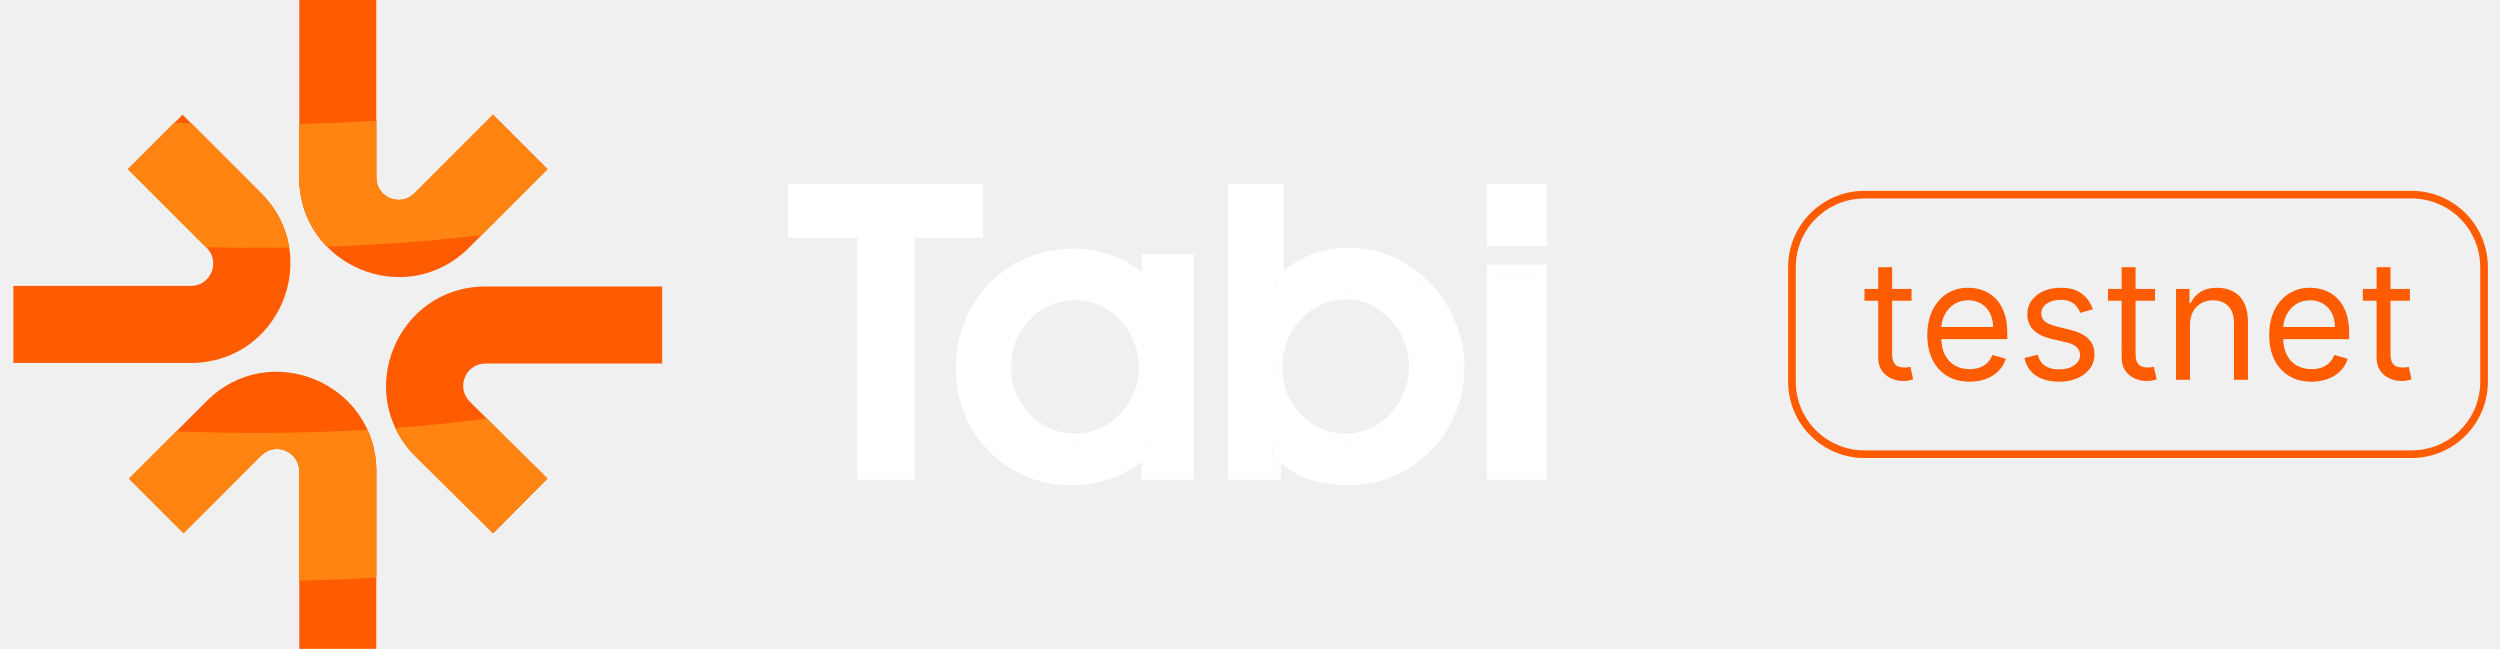
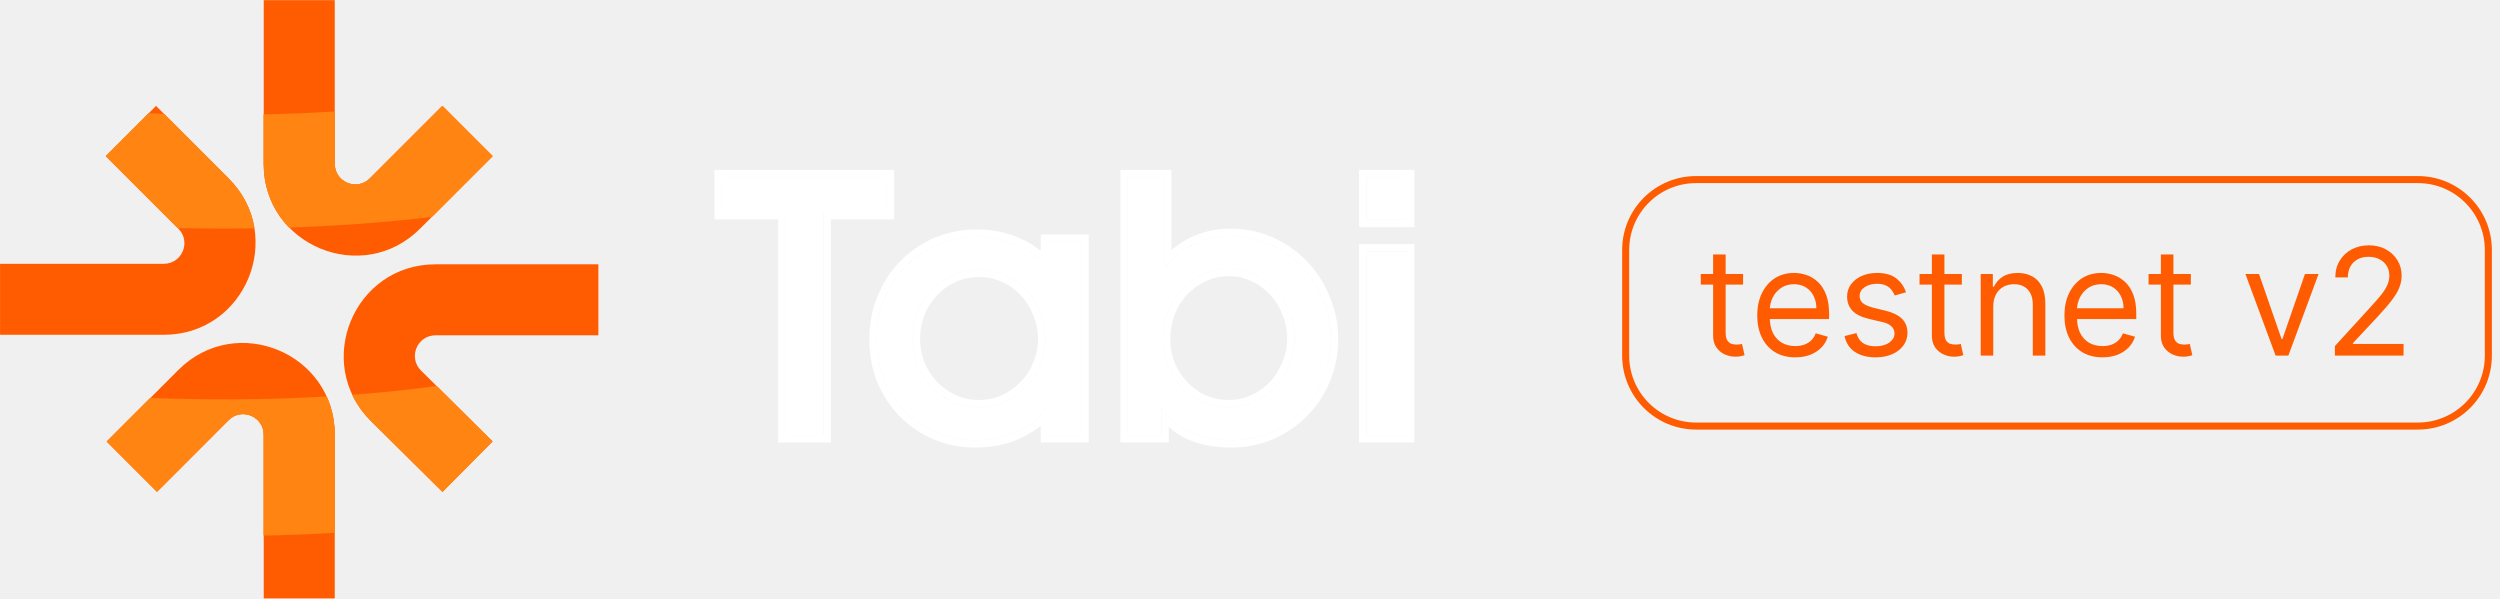
- <svg xmlns="http://www.w3.org/2000/svg" width="131" height="34" viewBox="0 0 131 34" fill="none">
-   <path d="M80.646 14.282V24.721H78.341V14.282H80.646ZM80.646 10.064V12.481H78.341V10.064H80.646Z" fill="white" />
-   <path d="M66.69 24.721H64.778V10.064H66.844V15.271C67.298 14.656 67.847 14.195 68.492 13.887C69.137 13.565 69.854 13.404 70.645 13.404C71.422 13.404 72.154 13.557 72.843 13.865C73.531 14.173 74.132 14.59 74.645 15.118C75.158 15.645 75.561 16.268 75.853 16.986C76.161 17.689 76.315 18.443 76.315 19.249C76.315 20.055 76.168 20.809 75.875 21.512C75.582 22.215 75.18 22.823 74.667 23.336C74.169 23.849 73.568 24.259 72.865 24.567C72.176 24.86 71.437 25.006 70.645 25.006C69.752 25.006 68.983 24.86 68.338 24.567C67.708 24.274 67.159 23.805 66.69 23.16V24.721ZM70.536 15.271C70.008 15.271 69.517 15.374 69.063 15.579C68.609 15.784 68.206 16.07 67.855 16.436C67.518 16.788 67.254 17.205 67.064 17.689C66.873 18.172 66.778 18.692 66.778 19.249C66.778 19.791 66.873 20.304 67.064 20.787C67.269 21.256 67.54 21.666 67.877 22.018C68.214 22.369 68.609 22.648 69.063 22.853C69.517 23.043 70.001 23.138 70.514 23.138C71.026 23.138 71.51 23.036 71.964 22.831C72.418 22.626 72.814 22.347 73.151 21.996C73.487 21.63 73.751 21.212 73.942 20.743C74.147 20.26 74.249 19.754 74.249 19.227C74.249 18.685 74.147 18.172 73.942 17.689C73.751 17.205 73.487 16.788 73.151 16.436C72.814 16.07 72.418 15.784 71.964 15.579C71.525 15.374 71.048 15.271 70.536 15.271Z" fill="white" />
-   <path d="M62.139 24.721H60.25V23.007C60.044 23.329 59.861 23.571 59.7 23.732C59.554 23.893 59.341 24.054 59.063 24.215C58.228 24.743 57.246 25.006 56.118 25.006C55.327 25.006 54.587 24.86 53.899 24.567C53.21 24.274 52.617 23.871 52.119 23.358C51.621 22.846 51.225 22.245 50.932 21.556C50.654 20.853 50.515 20.091 50.515 19.271C50.515 18.436 50.661 17.667 50.954 16.964C51.247 16.246 51.65 15.631 52.163 15.118C52.676 14.591 53.276 14.18 53.965 13.887C54.668 13.594 55.43 13.448 56.25 13.448C57.085 13.448 57.869 13.624 58.602 13.975C59.334 14.312 59.883 14.759 60.25 15.316V13.733H62.139V24.721ZM56.316 23.139C56.843 23.139 57.334 23.036 57.788 22.831C58.243 22.626 58.638 22.348 58.975 21.996C59.327 21.644 59.598 21.234 59.788 20.765C59.993 20.297 60.096 19.799 60.096 19.271C60.096 18.729 59.993 18.216 59.788 17.733C59.598 17.249 59.334 16.832 58.997 16.48C58.66 16.114 58.257 15.828 57.788 15.623C57.334 15.418 56.843 15.316 56.316 15.316C55.789 15.316 55.298 15.418 54.844 15.623C54.39 15.828 53.994 16.107 53.657 16.458C53.32 16.81 53.049 17.227 52.844 17.711C52.654 18.194 52.559 18.707 52.559 19.249C52.559 19.776 52.654 20.282 52.844 20.765C53.049 21.234 53.32 21.644 53.657 21.996C53.994 22.348 54.39 22.626 54.844 22.831C55.313 23.036 55.803 23.139 56.316 23.139Z" fill="white" />
-   <path d="M47.487 24.721H45.334V12.041H41.711V10.064H51.088V12.041H47.487V24.721Z" fill="white" />
-   <path fill-rule="evenodd" clip-rule="evenodd" d="M81.064 13.863V25.139H77.922V13.863H81.064ZM81.064 9.645V12.899H77.922V9.645H81.064ZM80.646 14.282H78.341V24.72H80.646V14.282ZM80.646 10.063H78.341V12.48H80.646V10.063Z" fill="white" />
-   <path fill-rule="evenodd" clip-rule="evenodd" d="M67.109 25.139H64.36V9.645H67.263V14.199C67.58 13.922 67.928 13.692 68.308 13.511C69.016 13.158 69.797 12.985 70.646 12.985C71.479 12.985 72.27 13.15 73.014 13.483C73.749 13.812 74.394 14.259 74.945 14.826C75.496 15.392 75.927 16.059 76.239 16.822C76.57 17.58 76.734 18.39 76.734 19.249C76.734 20.106 76.577 20.916 76.262 21.673C75.949 22.423 75.517 23.077 74.965 23.63C74.427 24.183 73.781 24.623 73.033 24.95L73.031 24.951L73.029 24.952C72.286 25.268 71.49 25.424 70.646 25.424C69.707 25.424 68.876 25.271 68.165 24.948L68.162 24.946C67.781 24.769 67.43 24.536 67.109 24.25V25.139ZM67.109 23.666C66.963 23.512 66.823 23.343 66.69 23.16V24.72H64.778V10.063H66.844V15.271C66.976 15.093 67.115 14.928 67.263 14.775C67.624 14.402 68.034 14.105 68.492 13.887C69.137 13.565 69.855 13.403 70.646 13.403C71.422 13.403 72.154 13.557 72.843 13.865C73.532 14.172 74.132 14.59 74.645 15.117C75.158 15.645 75.561 16.267 75.854 16.985C76.161 17.688 76.315 18.443 76.315 19.249C76.315 20.054 76.168 20.809 75.876 21.512C75.582 22.215 75.18 22.823 74.667 23.336C74.169 23.849 73.568 24.259 72.865 24.566C72.177 24.859 71.437 25.006 70.646 25.006C69.752 25.006 68.983 24.859 68.338 24.566C67.887 24.357 67.477 24.057 67.109 23.666ZM73.555 20.582L73.556 20.579C73.74 20.148 73.831 19.698 73.831 19.227C73.831 18.739 73.739 18.282 73.556 17.852L73.554 17.847L73.552 17.842C73.38 17.406 73.145 17.035 72.849 16.726L72.846 16.722L72.843 16.719C72.544 16.395 72.195 16.142 71.792 15.96L71.789 15.959L71.787 15.958C71.406 15.78 70.991 15.69 70.536 15.69C70.064 15.69 69.633 15.781 69.236 15.96C68.831 16.143 68.472 16.397 68.157 16.726C67.86 17.035 67.625 17.406 67.453 17.842C67.283 18.273 67.197 18.741 67.197 19.249C67.197 19.738 67.282 20.196 67.45 20.626C67.636 21.049 67.879 21.415 68.179 21.728C68.477 22.038 68.826 22.285 69.231 22.469C69.63 22.635 70.056 22.72 70.514 22.72C70.969 22.72 71.393 22.629 71.792 22.449C72.197 22.266 72.547 22.02 72.846 21.709C73.147 21.381 73.383 21.007 73.554 20.585L73.555 20.582ZM73.151 21.995C72.814 22.347 72.418 22.625 71.964 22.831C71.51 23.036 71.026 23.138 70.514 23.138C70.001 23.138 69.518 23.043 69.063 22.852C68.609 22.647 68.214 22.369 67.877 22.017C67.54 21.666 67.269 21.256 67.064 20.787C66.873 20.303 66.778 19.791 66.778 19.249C66.778 18.692 66.873 18.172 67.064 17.688C67.254 17.205 67.518 16.788 67.855 16.436C68.206 16.07 68.609 15.784 69.063 15.579C69.518 15.374 70.008 15.271 70.536 15.271C71.049 15.271 71.525 15.374 71.964 15.579C72.418 15.784 72.814 16.07 73.151 16.436C73.488 16.788 73.751 17.205 73.942 17.688C74.147 18.172 74.249 18.685 74.249 19.227C74.249 19.754 74.147 20.259 73.942 20.743C73.751 21.212 73.488 21.629 73.151 21.995Z" fill="white" />
-   <path fill-rule="evenodd" clip-rule="evenodd" d="M62.139 24.721V13.733H60.25V15.315C60.13 15.133 59.99 14.963 59.831 14.804C59.504 14.478 59.094 14.202 58.602 13.975C57.869 13.623 57.085 13.448 56.25 13.448C55.43 13.448 54.668 13.594 53.965 13.887C53.276 14.18 52.676 14.59 52.163 15.118C51.65 15.63 51.247 16.246 50.954 16.963C50.661 17.667 50.515 18.436 50.515 19.271C50.515 20.091 50.654 20.853 50.932 21.556C51.225 22.245 51.621 22.845 52.119 23.358C52.617 23.871 53.21 24.274 53.899 24.567C54.587 24.86 55.327 25.006 56.118 25.006C57.246 25.006 58.228 24.742 59.063 24.215C59.341 24.054 59.554 23.893 59.7 23.732C59.742 23.689 59.786 23.642 59.831 23.589C59.959 23.439 60.098 23.245 60.25 23.006V24.721H62.139ZM59.831 24.188V25.139H62.558V13.315H59.831V14.241C59.526 13.993 59.174 13.778 58.779 13.596C57.99 13.218 57.145 13.029 56.25 13.029C55.379 13.029 54.562 13.185 53.804 13.501L53.801 13.502C53.063 13.816 52.417 14.257 51.865 14.824C51.312 15.378 50.88 16.04 50.567 16.804C50.252 17.562 50.096 18.386 50.096 19.271C50.096 20.139 50.244 20.954 50.543 21.71L50.545 21.715L50.547 21.72C50.859 22.454 51.283 23.098 51.819 23.65C52.358 24.204 52.998 24.638 53.735 24.952C54.478 25.268 55.274 25.425 56.118 25.425C57.311 25.425 58.37 25.146 59.28 24.573C59.489 24.452 59.675 24.324 59.831 24.188ZM57.788 22.831C57.334 23.036 56.843 23.138 56.316 23.138C55.803 23.138 55.313 23.036 54.844 22.831C54.39 22.626 53.994 22.347 53.657 21.996C53.32 21.644 53.049 21.234 52.844 20.765C52.654 20.282 52.559 19.776 52.559 19.249C52.559 18.707 52.654 18.194 52.844 17.711C53.049 17.227 53.32 16.81 53.657 16.458C53.994 16.107 54.39 15.828 54.844 15.623C55.298 15.418 55.789 15.315 56.316 15.315C56.843 15.315 57.334 15.418 57.788 15.623C58.257 15.828 58.66 16.114 58.997 16.48C59.334 16.832 59.598 17.249 59.788 17.733C59.993 18.216 60.096 18.729 60.096 19.271C60.096 19.798 59.993 20.296 59.788 20.765C59.598 21.234 59.327 21.644 58.975 21.996C58.638 22.347 58.243 22.626 57.788 22.831ZM53.232 17.869C53.418 17.431 53.661 17.059 53.959 16.748C54.258 16.436 54.61 16.188 55.016 16.005C55.413 15.825 55.845 15.734 56.316 15.734C56.788 15.734 57.219 15.825 57.616 16.005L57.618 16.006L57.621 16.006C58.038 16.189 58.392 16.441 58.689 16.763L58.692 16.767L58.695 16.77C58.992 17.079 59.227 17.45 59.399 17.886L59.401 17.891L59.403 17.896C59.585 18.326 59.677 18.783 59.677 19.271C59.677 19.742 59.586 20.183 59.405 20.597L59.402 20.602L59.4 20.608C59.23 21.026 58.99 21.388 58.679 21.7L58.676 21.703L58.673 21.706C58.374 22.018 58.023 22.266 57.616 22.449C57.219 22.628 56.788 22.72 56.316 22.72C55.862 22.72 55.429 22.629 55.014 22.448C54.608 22.265 54.258 22.017 53.959 21.706C53.66 21.393 53.417 21.027 53.231 20.604C53.062 20.173 52.977 19.722 52.977 19.249C52.977 18.759 53.063 18.3 53.232 17.869Z" fill="white" />
-   <path fill-rule="evenodd" clip-rule="evenodd" d="M47.906 25.139H44.916V12.46H41.293V9.645H51.507V12.46H47.906V25.139ZM45.334 12.041V24.72H47.488V12.041H51.089V10.063H41.711V12.041H45.334Z" fill="white" />
-   <path fill-rule="evenodd" clip-rule="evenodd" d="M15.682 6.10352e-05V9.305C15.682 13.943 21.289 16.266 24.569 12.986L28.69 8.865L25.835 6.01L21.714 10.131C20.978 10.868 19.719 10.346 19.719 9.305V6.10352e-05H15.682ZM34.699 15.012H25.442C20.793 15.012 18.475 20.642 21.777 23.915L25.84 27.943L28.683 25.076L24.62 21.048C23.878 20.313 24.399 19.049 25.442 19.049L34.699 19.049V15.012ZM19.719 24.695L19.719 34H15.682L15.682 24.695C15.682 23.654 14.423 23.133 13.686 23.869L9.618 27.937L6.763 25.082L10.831 21.014C14.111 17.734 19.719 20.057 19.719 24.695ZM0.699 19.019H10.004C14.643 19.019 16.965 13.411 13.686 10.131L9.564 6.01L6.709 8.865L10.831 12.986C11.567 13.722 11.046 14.981 10.004 14.981H0.699L0.699 19.019Z" fill="white" />
-   <path fill-rule="evenodd" clip-rule="evenodd" d="M15.682 6.10352e-05V9.305C15.682 13.943 21.289 16.266 24.569 12.986L28.69 8.865L25.835 6.01L21.714 10.131C20.978 10.868 19.719 10.346 19.719 9.305V6.10352e-05H15.682ZM34.699 15.012H25.442C20.793 15.012 18.475 20.642 21.777 23.915L25.84 27.943L28.683 25.076L24.62 21.048C23.878 20.313 24.399 19.049 25.442 19.049L34.699 19.049V15.012ZM19.719 24.695L19.719 34H15.682L15.682 24.695C15.682 23.654 14.423 23.133 13.686 23.869L9.618 27.937L6.763 25.082L10.831 21.014C14.111 17.734 19.719 20.057 19.719 24.695ZM0.699 19.019H10.004C14.643 19.019 16.965 13.411 13.686 10.131L9.564 6.01L6.709 8.865L10.831 12.986C11.567 13.722 11.046 14.981 10.004 14.981H0.699L0.699 19.019Z" fill="#FF5C01" />
-   <mask id="mask0_715_3706" style="mask-type:alpha" maskUnits="userSpaceOnUse" x="0" y="0" width="35" height="34">
-     <path fill-rule="evenodd" clip-rule="evenodd" d="M15.68 0V9.305C15.68 13.943 21.288 16.266 24.567 12.986L28.688 8.865L25.834 6.01L21.712 10.131C20.976 10.867 19.717 10.346 19.717 9.305V0H15.68ZM34.697 15.011H25.441C20.791 15.011 18.474 20.642 21.775 23.915L25.839 27.943L28.681 25.076L24.618 21.048C23.877 20.313 24.397 19.049 25.441 19.049L34.697 19.049V15.011ZM19.717 24.695L19.717 34H15.68L15.68 24.695C15.68 23.654 14.421 23.132 13.684 23.869L9.617 27.937L6.762 25.082L10.83 21.014C14.109 17.734 19.717 20.057 19.717 24.695ZM0.698 19.019H10.002C14.641 19.019 16.963 13.411 13.684 10.131L9.563 6.01L6.708 8.865L10.829 12.986C11.565 13.722 11.044 14.981 10.002 14.981H0.698V19.019Z" fill="white" />
-     <path fill-rule="evenodd" clip-rule="evenodd" d="M15.68 0V9.305C15.68 13.943 21.288 16.266 24.567 12.986L28.688 8.865L25.834 6.01L21.712 10.131C20.976 10.867 19.717 10.346 19.717 9.305V0H15.68ZM34.697 15.011H25.441C20.791 15.011 18.474 20.642 21.775 23.915L25.839 27.943L28.681 25.076L24.618 21.048C23.877 20.313 24.397 19.049 25.441 19.049L34.697 19.049V15.011ZM19.717 24.695L19.717 34H15.68L15.68 24.695C15.68 23.654 14.421 23.132 13.684 23.869L9.617 27.937L6.762 25.082L10.83 21.014C14.109 17.734 19.717 20.057 19.717 24.695ZM0.698 19.019H10.002C14.641 19.019 16.963 13.411 13.684 10.131L9.563 6.01L6.708 8.865L10.829 12.986C11.565 13.722 11.044 14.981 10.002 14.981H0.698V19.019Z" fill="#FF5C01" />
+ <svg xmlns="http://www.w3.org/2000/svg" width="142" height="34" viewBox="0 0 142 34" fill="none">
+   <path d="M79.92 14.283V24.718H77.616V14.283H79.92ZM79.92 10.066V12.482H77.616V10.066H79.92Z" fill="white" />
+   <path d="M65.969 24.718H64.058V10.066H66.123V15.272C66.577 14.657 67.126 14.196 67.77 13.888C68.415 13.566 69.132 13.405 69.923 13.405C70.699 13.405 71.432 13.559 72.12 13.866C72.808 14.174 73.409 14.591 73.921 15.118C74.434 15.646 74.836 16.268 75.129 16.986C75.437 17.689 75.591 18.443 75.591 19.248C75.591 20.054 75.444 20.808 75.151 21.511C74.858 22.214 74.456 22.821 73.943 23.334C73.445 23.846 72.845 24.256 72.142 24.564C71.454 24.857 70.714 25.003 69.923 25.003C69.03 25.003 68.261 24.857 67.617 24.564C66.987 24.271 66.438 23.803 65.969 23.158V24.718ZM69.813 15.272C69.286 15.272 68.796 15.375 68.342 15.58C67.888 15.785 67.485 16.07 67.133 16.436C66.797 16.788 66.533 17.205 66.343 17.689C66.152 18.172 66.057 18.692 66.057 19.248C66.057 19.79 66.152 20.302 66.343 20.786C66.548 21.254 66.819 21.665 67.155 22.016C67.492 22.367 67.888 22.646 68.342 22.851C68.796 23.041 69.279 23.136 69.791 23.136C70.304 23.136 70.787 23.034 71.241 22.829C71.695 22.624 72.091 22.345 72.427 21.994C72.764 21.628 73.028 21.21 73.218 20.742C73.423 20.259 73.526 19.753 73.526 19.226C73.526 18.684 73.423 18.172 73.218 17.689C73.028 17.205 72.764 16.788 72.427 16.436C72.091 16.07 71.695 15.785 71.241 15.58C70.802 15.375 70.326 15.272 69.813 15.272Z" fill="white" />
+   <path d="M61.42 24.718H59.531V23.005C59.326 23.327 59.143 23.568 58.982 23.73C58.835 23.891 58.623 24.052 58.345 24.213C57.51 24.74 56.529 25.004 55.401 25.004C54.611 25.004 53.871 24.857 53.183 24.564C52.494 24.271 51.901 23.869 51.403 23.356C50.905 22.843 50.51 22.243 50.217 21.555C49.939 20.852 49.8 20.09 49.8 19.27C49.8 18.436 49.946 17.667 50.239 16.964C50.532 16.246 50.935 15.631 51.447 15.119C51.96 14.591 52.56 14.181 53.248 13.888C53.952 13.595 54.713 13.449 55.533 13.449C56.368 13.449 57.151 13.625 57.883 13.976C58.616 14.313 59.165 14.76 59.531 15.316V13.735H61.42V24.718ZM55.599 23.136C56.126 23.136 56.617 23.034 57.071 22.829C57.525 22.624 57.92 22.346 58.257 21.994C58.608 21.643 58.879 21.233 59.07 20.764C59.275 20.295 59.377 19.797 59.377 19.27C59.377 18.728 59.275 18.216 59.07 17.733C58.879 17.249 58.616 16.832 58.279 16.48C57.942 16.114 57.539 15.829 57.071 15.624C56.617 15.419 56.126 15.316 55.599 15.316C55.072 15.316 54.581 15.419 54.127 15.624C53.673 15.829 53.278 16.107 52.941 16.459C52.604 16.81 52.333 17.227 52.128 17.711C51.938 18.194 51.843 18.706 51.843 19.248C51.843 19.776 51.938 20.281 52.128 20.764C52.333 21.233 52.604 21.643 52.941 21.994C53.278 22.346 53.673 22.624 54.127 22.829C54.596 23.034 55.086 23.136 55.599 23.136Z" fill="white" />
+   <path d="M46.773 24.718H44.62V12.043H40.999V10.066H50.373V12.043H46.773V24.718Z" fill="white" />
+   <path fill-rule="evenodd" clip-rule="evenodd" d="M80.338 13.864V25.136H77.197V13.864H80.338ZM80.338 9.647V12.9H77.197V9.647H80.338ZM79.92 14.283H77.616V24.718H79.92V14.283ZM79.92 10.066H77.616V12.482H79.92V10.066Z" fill="white" />
+   <path fill-rule="evenodd" clip-rule="evenodd" d="M66.388 25.136H63.64V9.647H66.541V14.2C66.859 13.923 67.207 13.694 67.587 13.512C68.294 13.159 69.075 12.986 69.923 12.986C70.757 12.986 71.547 13.152 72.291 13.484C73.026 13.813 73.671 14.26 74.221 14.826C74.772 15.393 75.203 16.06 75.515 16.822C75.845 17.579 76.009 18.389 76.009 19.248C76.009 20.105 75.853 20.915 75.538 21.671C75.225 22.421 74.793 23.075 74.241 23.627C73.703 24.181 73.058 24.62 72.31 24.947L72.308 24.948L72.306 24.949C71.563 25.265 70.767 25.422 69.923 25.422C68.986 25.422 68.155 25.268 67.444 24.945L67.44 24.943C67.06 24.766 66.709 24.533 66.388 24.247V25.136ZM66.388 23.664C66.242 23.509 66.102 23.341 65.969 23.158V24.718H64.058V10.066H66.123V15.272C66.255 15.094 66.394 14.928 66.541 14.776C66.903 14.402 67.313 14.106 67.771 13.888C68.415 13.566 69.133 13.405 69.923 13.405C70.7 13.405 71.432 13.559 72.12 13.866C72.808 14.174 73.409 14.591 73.921 15.118C74.434 15.645 74.837 16.268 75.129 16.985C75.437 17.688 75.591 18.442 75.591 19.248C75.591 20.053 75.444 20.808 75.151 21.51C74.859 22.213 74.456 22.821 73.943 23.334C73.445 23.846 72.845 24.256 72.142 24.564C71.454 24.857 70.714 25.003 69.923 25.003C69.03 25.003 68.261 24.857 67.617 24.564C67.166 24.354 66.756 24.054 66.388 23.664ZM72.832 20.581L72.833 20.578C73.016 20.147 73.108 19.697 73.108 19.226C73.108 18.738 73.016 18.282 72.833 17.852L72.831 17.847L72.829 17.842C72.657 17.405 72.422 17.035 72.126 16.726L72.123 16.723L72.12 16.719C71.821 16.395 71.472 16.143 71.069 15.961L71.067 15.96L71.064 15.959C70.684 15.781 70.269 15.69 69.814 15.69C69.342 15.69 68.911 15.782 68.514 15.961C68.11 16.143 67.751 16.398 67.435 16.726C67.139 17.035 66.904 17.406 66.732 17.842C66.562 18.273 66.476 18.74 66.476 19.248C66.476 19.737 66.561 20.195 66.729 20.625C66.915 21.048 67.158 21.414 67.458 21.726C67.755 22.037 68.105 22.283 68.509 22.467C68.908 22.633 69.334 22.718 69.792 22.718C70.246 22.718 70.671 22.627 71.069 22.447C71.474 22.264 71.824 22.018 72.123 21.707C72.424 21.379 72.659 21.006 72.831 20.584L72.832 20.581ZM72.428 21.994C72.091 22.345 71.695 22.623 71.241 22.828C70.787 23.033 70.304 23.136 69.792 23.136C69.279 23.136 68.796 23.041 68.342 22.85C67.888 22.645 67.492 22.367 67.156 22.016C66.819 21.664 66.548 21.254 66.343 20.785C66.152 20.302 66.057 19.79 66.057 19.248C66.057 18.691 66.152 18.172 66.343 17.688C66.533 17.205 66.797 16.788 67.134 16.436C67.485 16.07 67.888 15.784 68.342 15.579C68.796 15.374 69.286 15.272 69.814 15.272C70.326 15.272 70.802 15.374 71.241 15.579C71.695 15.784 72.091 16.07 72.428 16.436C72.764 16.788 73.028 17.205 73.218 17.688C73.423 18.172 73.526 18.684 73.526 19.226C73.526 19.753 73.423 20.258 73.218 20.742C73.028 21.21 72.764 21.628 72.428 21.994Z" fill="white" />
+   <path fill-rule="evenodd" clip-rule="evenodd" d="M61.42 24.718V13.734H59.531V15.316C59.411 15.134 59.272 14.963 59.113 14.805C58.786 14.479 58.376 14.203 57.883 13.976C57.151 13.624 56.368 13.449 55.533 13.449C54.713 13.449 53.952 13.595 53.248 13.888C52.56 14.181 51.96 14.591 51.447 15.118C50.935 15.631 50.532 16.246 50.239 16.963C49.946 17.666 49.8 18.435 49.8 19.27C49.8 20.09 49.939 20.852 50.217 21.555C50.51 22.243 50.905 22.843 51.403 23.356C51.901 23.868 52.494 24.271 53.183 24.564C53.871 24.857 54.611 25.003 55.401 25.003C56.529 25.003 57.51 24.74 58.345 24.212C58.623 24.051 58.835 23.89 58.982 23.729C59.024 23.687 59.068 23.64 59.113 23.587C59.24 23.436 59.38 23.242 59.531 23.004V24.718H61.42ZM59.113 24.185V25.136H61.839V13.316H59.113V14.242C58.808 13.994 58.456 13.779 58.062 13.597C57.272 13.219 56.428 13.03 55.533 13.03C54.662 13.03 53.845 13.186 53.088 13.502L53.085 13.503C52.347 13.817 51.701 14.258 51.149 14.825C50.596 15.378 50.164 16.04 49.852 16.804C49.537 17.562 49.381 18.386 49.381 19.27C49.381 20.138 49.529 20.953 49.828 21.709L49.83 21.713L49.832 21.718C50.144 22.452 50.568 23.096 51.103 23.647C51.642 24.202 52.282 24.635 53.019 24.949C53.762 25.265 54.557 25.422 55.401 25.422C56.593 25.422 57.652 25.143 58.561 24.571C58.771 24.449 58.957 24.321 59.113 24.185ZM57.071 22.829C56.617 23.034 56.126 23.136 55.599 23.136C55.086 23.136 54.596 23.034 54.127 22.829C53.673 22.624 53.278 22.345 52.941 21.994C52.604 21.642 52.333 21.232 52.128 20.764C51.938 20.28 51.843 19.775 51.843 19.248C51.843 18.706 51.938 18.194 52.128 17.71C52.333 17.227 52.604 16.81 52.941 16.458C53.278 16.107 53.673 15.829 54.127 15.623C54.581 15.418 55.072 15.316 55.599 15.316C56.126 15.316 56.617 15.418 57.071 15.623C57.539 15.829 57.942 16.114 58.279 16.48C58.616 16.832 58.879 17.249 59.07 17.732C59.275 18.216 59.377 18.728 59.377 19.27C59.377 19.797 59.275 20.295 59.07 20.764C58.879 21.232 58.608 21.642 58.257 21.994C57.92 22.345 57.525 22.624 57.071 22.829ZM52.516 17.869C52.702 17.431 52.945 17.059 53.243 16.748C53.542 16.436 53.893 16.188 54.299 16.005C54.696 15.826 55.128 15.734 55.599 15.734C56.07 15.734 56.502 15.826 56.898 16.005L56.901 16.006L56.903 16.007C57.32 16.189 57.675 16.441 57.971 16.764L57.974 16.767L57.977 16.77C58.273 17.079 58.509 17.45 58.68 17.886L58.682 17.891L58.684 17.896C58.867 18.326 58.959 18.782 58.959 19.27C58.959 19.741 58.867 20.182 58.686 20.596L58.684 20.601L58.682 20.606C58.512 21.024 58.272 21.387 57.961 21.698L57.958 21.701L57.955 21.704C57.656 22.016 57.305 22.264 56.898 22.447C56.502 22.626 56.07 22.718 55.599 22.718C55.145 22.718 54.712 22.627 54.297 22.446C53.892 22.263 53.541 22.016 53.243 21.704C52.944 21.392 52.701 21.026 52.515 20.603C52.346 20.172 52.261 19.721 52.261 19.248C52.261 18.758 52.346 18.3 52.516 17.869Z" fill="white" />
+   <path fill-rule="evenodd" clip-rule="evenodd" d="M47.192 25.136H44.202V12.461H40.581V9.647H50.792V12.461H47.192V25.136ZM44.621 12.043V24.718H46.773V12.043H50.373V10.066H40.999V12.043H44.621Z" fill="white" />
+   <path fill-rule="evenodd" clip-rule="evenodd" d="M14.979 0.006V9.308C14.979 13.944 20.585 16.266 23.863 12.988L27.983 8.868L25.129 6.014L21.009 10.134C20.273 10.87 19.015 10.348 19.015 9.308V0.006H14.979ZM33.99 15.012H24.736C20.088 15.012 17.771 20.641 21.072 23.913L25.134 27.939L27.976 25.073L23.914 21.046C23.173 20.312 23.693 19.048 24.736 19.048H33.99V15.012ZM19.015 24.692L19.015 33.994H14.979L14.979 24.692C14.979 23.652 13.72 23.13 12.984 23.866L8.918 27.933L6.064 25.079L10.13 21.012C13.409 17.734 19.015 20.056 19.015 24.692ZM0.002 19.018H9.303C13.94 19.018 16.262 13.412 12.983 10.134L8.864 6.014L6.01 8.868L10.129 12.988C10.866 13.723 10.344 14.982 9.303 14.982H0.002L0.002 19.018Z" fill="white" />
+   <path fill-rule="evenodd" clip-rule="evenodd" d="M14.979 0.006V9.308C14.979 13.944 20.585 16.266 23.863 12.988L27.983 8.868L25.129 6.014L21.009 10.134C20.273 10.87 19.015 10.348 19.015 9.308V0.006H14.979ZM33.99 15.012H24.736C20.088 15.012 17.771 20.641 21.072 23.913L25.134 27.939L27.976 25.073L23.914 21.046C23.173 20.312 23.693 19.048 24.736 19.048H33.99V15.012ZM19.015 24.692L19.015 33.994H14.979L14.979 24.692C14.979 23.652 13.72 23.13 12.984 23.866L8.918 27.933L6.064 25.079L10.13 21.012C13.409 17.734 19.015 20.056 19.015 24.692ZM0.002 19.018H9.303C13.94 19.018 16.262 13.412 12.983 10.134L8.864 6.014L6.01 8.868L10.129 12.988C10.866 13.723 10.344 14.982 9.303 14.982H0.002L0.002 19.018Z" fill="#FF5C01" />
+   <mask id="mask0_4287_199" style="mask-type:alpha" maskUnits="userSpaceOnUse" x="0" y="0" width="34" height="34">
+     <path fill-rule="evenodd" clip-rule="evenodd" d="M14.977 0.006V9.308C14.977 13.944 20.583 16.266 23.861 12.988L27.981 8.868L25.127 6.014L21.007 10.134C20.271 10.87 19.013 10.348 19.013 9.308V0.006H14.977ZM33.988 15.012H24.734C20.087 15.012 17.77 20.641 21.07 23.913L25.132 27.939L27.974 25.073L23.912 21.046C23.171 20.312 23.691 19.048 24.734 19.048H33.988V15.012ZM19.013 24.692L19.013 33.994H14.977L14.977 24.692C14.977 23.651 13.718 23.13 12.982 23.866L8.916 27.933L6.062 25.079L10.128 21.012C13.407 17.734 19.013 20.056 19.013 24.692ZM0 19.018H9.301C13.938 19.018 16.26 13.412 12.982 10.133L8.862 6.014L6.008 8.868L10.128 12.988C10.864 13.723 10.342 14.982 9.301 14.982H0V19.018Z" fill="white" />
+     <path fill-rule="evenodd" clip-rule="evenodd" d="M14.977 0.006V9.308C14.977 13.944 20.583 16.266 23.861 12.988L27.981 8.868L25.127 6.014L21.007 10.134C20.271 10.87 19.013 10.348 19.013 9.308V0.006H14.977ZM33.988 15.012H24.734C20.087 15.012 17.77 20.641 21.07 23.913L25.132 27.939L27.974 25.073L23.912 21.046C23.171 20.312 23.691 19.048 24.734 19.048H33.988V15.012ZM19.013 24.692L19.013 33.994H14.977L14.977 24.692C14.977 23.651 13.718 23.13 12.982 23.866L8.916 27.933L6.062 25.079L10.128 21.012C13.407 17.734 19.013 20.056 19.013 24.692ZM0 19.018H9.301C13.938 19.018 16.26 13.412 12.982 10.133L8.862 6.014L6.008 8.868L10.128 12.988C10.864 13.723 10.342 14.982 9.301 14.982H0V19.018Z" fill="#FF5C01" />
  </mask>
-   <g mask="url(#mask0_715_3706)">
-     <path d="M-14.258 6.715C0.85 10.147 34.564 13.534 48.556 -0.371" stroke="#FF8412" stroke-width="6.468" />
-     <path d="M-14.258 23.531C0.85 26.963 34.564 30.35 48.556 16.445" stroke="#FF8412" stroke-width="7.761" />
+   <g mask="url(#mask0_4287_199)">
+     <path d="M-14.95 6.718C0.153 10.149 33.855 13.535 47.841 -0.365" stroke="#FF8412" stroke-width="6.465" />
+     <path d="M-14.95 23.528C0.153 26.959 33.855 30.345 47.841 16.445" stroke="#FF8412" stroke-width="7.758" />
  </g>
-   <g clip-path="url(#clip0_715_3706)">
-     <path d="M100.165 15.14V15.76H97.698V15.14H100.165ZM98.417 14H99.148V18.537C99.148 18.744 99.178 18.899 99.238 19.002C99.3 19.103 99.378 19.172 99.474 19.207C99.571 19.24 99.674 19.257 99.781 19.257C99.861 19.257 99.927 19.252 99.979 19.244L100.103 19.219L100.252 19.876C100.077 19.938 99.892 19.967 99.707 19.963C99.5 19.963 99.297 19.918 99.099 19.83C98.902 19.741 98.733 19.601 98.609 19.424C98.481 19.242 98.417 19.012 98.417 18.736V14ZM103.21 20C102.751 20 102.356 19.899 102.023 19.696C101.691 19.49 101.425 19.194 101.257 18.841C101.08 18.473 100.991 18.045 100.991 17.558C100.991 17.07 101.08 16.641 101.257 16.268C101.437 15.895 101.687 15.603 102.007 15.395C102.343 15.18 102.736 15.07 103.136 15.079C103.383 15.079 103.628 15.119 103.87 15.202C104.112 15.285 104.332 15.419 104.53 15.605C104.728 15.789 104.886 16.033 105.004 16.337C105.122 16.641 105.181 17.014 105.181 17.459V17.769H101.511V17.136H104.437C104.437 16.868 104.383 16.628 104.276 16.417C104.175 16.211 104.018 16.038 103.824 15.918C103.616 15.793 103.378 15.73 103.136 15.736C102.844 15.736 102.592 15.808 102.379 15.952C102.169 16.095 102.006 16.281 101.893 16.51C101.779 16.74 101.723 16.986 101.723 17.248V17.669C101.723 18.029 101.784 18.334 101.908 18.584C102.034 18.832 102.208 19.021 102.432 19.151C102.655 19.279 102.914 19.343 103.21 19.343C103.402 19.343 103.576 19.316 103.73 19.263C103.882 19.211 104.02 19.126 104.136 19.014C104.253 18.897 104.343 18.755 104.4 18.599L105.107 18.798C105.032 19.038 104.907 19.248 104.732 19.43C104.556 19.61 104.339 19.75 104.081 19.851C103.823 19.951 103.532 20 103.21 20ZM109.665 16.207L109.008 16.393C108.964 16.278 108.902 16.17 108.826 16.073C108.74 15.962 108.629 15.873 108.503 15.813C108.338 15.739 108.159 15.704 107.979 15.711C107.689 15.711 107.445 15.778 107.251 15.912C107.059 16.044 106.963 16.212 106.963 16.417C106.963 16.599 107.029 16.743 107.161 16.848C107.294 16.954 107.501 17.041 107.781 17.112L108.488 17.285C108.913 17.388 109.231 17.546 109.439 17.759C109.648 17.97 109.752 18.242 109.752 18.574C109.752 18.847 109.674 19.091 109.517 19.306C109.349 19.531 109.124 19.706 108.866 19.814C108.558 19.944 108.226 20.007 107.893 20C107.407 20 107.005 19.895 106.687 19.684C106.369 19.474 106.167 19.165 106.083 18.76L106.777 18.587C106.843 18.843 106.968 19.035 107.152 19.163C107.338 19.291 107.581 19.355 107.88 19.355C108.221 19.355 108.492 19.283 108.692 19.138C108.895 18.992 108.996 18.816 108.996 18.612C108.997 18.534 108.983 18.457 108.953 18.386C108.923 18.314 108.878 18.249 108.822 18.196C108.707 18.083 108.529 17.998 108.289 17.942L107.496 17.756C107.06 17.653 106.74 17.493 106.536 17.276C106.331 17.052 106.222 16.758 106.232 16.455C106.232 16.186 106.307 15.948 106.458 15.742C106.619 15.528 106.834 15.36 107.081 15.255C107.345 15.137 107.645 15.079 107.98 15.079C108.45 15.079 108.82 15.182 109.089 15.389C109.359 15.595 109.552 15.868 109.665 16.207ZM112.924 15.14V15.76H110.457V15.14H112.924ZM111.175 14H111.905V18.537C111.905 18.744 111.935 18.899 111.995 19.002C112.058 19.103 112.136 19.172 112.231 19.207C112.329 19.24 112.431 19.257 112.538 19.257C112.618 19.257 112.685 19.252 112.736 19.244L112.86 19.219L113.01 19.876C112.835 19.938 112.65 19.967 112.465 19.963C112.255 19.962 112.047 19.917 111.856 19.83C111.659 19.741 111.49 19.601 111.366 19.424C111.239 19.242 111.174 19.012 111.174 18.736L111.175 14ZM114.755 17.037V19.901H114.024V15.14H114.73V15.883H114.792C114.901 15.644 115.078 15.442 115.3 15.301C115.528 15.151 115.821 15.078 116.18 15.078C116.503 15.078 116.785 15.144 117.027 15.276C117.268 15.406 117.457 15.604 117.591 15.871C117.725 16.135 117.792 16.471 117.792 16.875V19.9H117.061V16.926C117.061 16.552 116.964 16.26 116.77 16.052C116.575 15.841 116.309 15.736 115.97 15.736C115.737 15.736 115.528 15.786 115.344 15.887C115.16 15.99 115.011 16.145 114.914 16.331C114.808 16.525 114.755 16.761 114.755 17.037ZM121.125 20C120.666 20 120.27 19.899 119.938 19.696C119.606 19.49 119.34 19.194 119.172 18.841C118.995 18.473 118.906 18.045 118.906 17.558C118.906 17.07 118.995 16.641 119.172 16.268C119.352 15.895 119.602 15.603 119.922 15.395C120.258 15.18 120.651 15.07 121.05 15.079C121.298 15.079 121.543 15.119 121.785 15.202C122.026 15.285 122.247 15.419 122.445 15.605C122.643 15.789 122.801 16.033 122.919 16.337C123.037 16.641 123.096 17.014 123.096 17.459V17.769H119.426V17.136H122.352C122.352 16.868 122.298 16.628 122.191 16.417C122.09 16.211 121.933 16.038 121.738 15.918C121.53 15.793 121.292 15.73 121.05 15.736C120.759 15.736 120.507 15.808 120.294 15.952C120.084 16.095 119.921 16.281 119.808 16.51C119.694 16.739 119.636 16.992 119.638 17.248V17.669C119.638 18.029 119.699 18.334 119.823 18.584C119.949 18.832 120.123 19.021 120.347 19.151C120.57 19.279 120.829 19.343 121.125 19.343C121.317 19.343 121.49 19.316 121.645 19.263C121.802 19.207 121.938 19.124 122.051 19.014C122.168 18.897 122.258 18.755 122.315 18.599L123.021 18.798C122.947 19.038 122.822 19.248 122.646 19.43C122.471 19.61 122.254 19.75 121.996 19.851C121.717 19.954 121.422 20.005 121.125 20ZM126.278 15.14V15.76H123.812V15.14H126.278ZM124.532 14H125.263V18.537C125.263 18.744 125.293 18.899 125.353 19.002C125.415 19.103 125.493 19.172 125.589 19.207C125.686 19.24 125.788 19.257 125.895 19.257C125.975 19.257 126.042 19.252 126.094 19.244L126.218 19.219L126.366 19.876C126.19 19.938 126.005 19.967 125.82 19.963C125.614 19.963 125.412 19.918 125.213 19.83C125.016 19.741 124.847 19.601 124.723 19.424C124.596 19.242 124.532 19.012 124.532 18.736V14Z" fill="#FF5C01" />
-     <path d="M126.365 10.2H97.698C95.599 10.2 93.898 11.901 93.898 14V20C93.898 22.099 95.599 23.8 97.698 23.8H126.365C128.463 23.8 130.165 22.099 130.165 20V14C130.165 11.901 128.463 10.2 126.365 10.2Z" stroke="#FF5C01" stroke-width="0.4" />
-   </g>
-   <defs>
-     <clipPath id="clip0_715_3706">
-       <rect width="37" height="14" fill="white" transform="translate(93.6976 10)" />
-     </clipPath>
-   </defs>
+   <rect x="92.338" y="10.2" width="49" height="14" rx="4" stroke="#FF5C01" stroke-width="0.4" />
+   <path d="M99.007 15.564V16.167H96.604V15.564H99.007ZM97.304 14.453H98.017V18.872C98.017 19.073 98.046 19.224 98.104 19.325C98.165 19.423 98.241 19.49 98.334 19.524C98.428 19.556 98.528 19.572 98.632 19.572C98.711 19.572 98.775 19.568 98.826 19.56C98.876 19.55 98.916 19.542 98.947 19.536L99.091 20.176C99.043 20.194 98.976 20.212 98.889 20.23C98.803 20.25 98.693 20.26 98.56 20.26C98.359 20.26 98.162 20.217 97.969 20.131C97.777 20.044 97.618 19.912 97.492 19.735C97.367 19.558 97.304 19.335 97.304 19.065V14.453ZM101.972 20.297C101.526 20.297 101.14 20.198 100.816 20.001C100.494 19.802 100.246 19.524 100.071 19.168C99.898 18.809 99.811 18.393 99.811 17.918C99.811 17.443 99.898 17.025 100.071 16.662C100.246 16.298 100.489 16.014 100.801 15.811C101.115 15.606 101.481 15.503 101.9 15.503C102.142 15.503 102.38 15.543 102.615 15.624C102.851 15.704 103.065 15.835 103.258 16.016C103.452 16.195 103.605 16.433 103.72 16.729C103.835 17.025 103.892 17.389 103.892 17.822V18.123H100.318V17.508H103.168C103.168 17.246 103.115 17.012 103.011 16.807C102.908 16.602 102.761 16.44 102.57 16.321C102.381 16.203 102.158 16.143 101.9 16.143C101.616 16.143 101.371 16.214 101.164 16.355C100.958 16.493 100.8 16.674 100.69 16.898C100.579 17.121 100.524 17.361 100.524 17.616V18.027C100.524 18.377 100.584 18.674 100.705 18.917C100.827 19.159 100.998 19.343 101.215 19.47C101.432 19.594 101.685 19.657 101.972 19.657C102.16 19.657 102.329 19.631 102.48 19.578C102.633 19.524 102.764 19.443 102.875 19.337C102.986 19.228 103.071 19.093 103.132 18.932L103.82 19.125C103.747 19.359 103.626 19.564 103.455 19.741C103.283 19.916 103.072 20.053 102.821 20.152C102.569 20.248 102.286 20.297 101.972 20.297ZM108.26 16.602L107.62 16.783C107.58 16.677 107.52 16.573 107.442 16.472C107.365 16.37 107.261 16.285 107.128 16.219C106.995 16.152 106.825 16.119 106.618 16.119C106.334 16.119 106.098 16.184 105.909 16.315C105.721 16.444 105.628 16.608 105.628 16.807C105.628 16.984 105.692 17.124 105.821 17.227C105.95 17.329 106.151 17.415 106.425 17.483L107.113 17.652C107.527 17.753 107.836 17.907 108.04 18.114C108.243 18.32 108.344 18.584 108.344 18.908C108.344 19.174 108.268 19.411 108.115 19.62C107.964 19.83 107.753 19.995 107.481 20.116C107.21 20.236 106.894 20.297 106.533 20.297C106.06 20.297 105.669 20.194 105.359 19.989C105.049 19.784 104.853 19.484 104.771 19.089L105.447 18.92C105.511 19.17 105.633 19.357 105.812 19.482C105.993 19.606 106.23 19.669 106.521 19.669C106.853 19.669 107.117 19.598 107.312 19.457C107.509 19.315 107.608 19.143 107.608 18.944C107.608 18.783 107.552 18.648 107.439 18.54C107.326 18.429 107.153 18.347 106.92 18.292L106.147 18.111C105.722 18.011 105.411 17.855 105.211 17.643C105.014 17.43 104.915 17.163 104.915 16.843C104.915 16.582 104.989 16.351 105.136 16.149C105.285 15.948 105.487 15.79 105.743 15.675C106 15.561 106.292 15.503 106.618 15.503C107.077 15.503 107.437 15.604 107.698 15.805C107.962 16.006 108.149 16.272 108.26 16.602ZM111.433 15.564V16.167H109.03V15.564H111.433ZM109.731 14.453H110.443V18.872C110.443 19.073 110.472 19.224 110.531 19.325C110.591 19.423 110.667 19.49 110.76 19.524C110.855 19.556 110.954 19.572 111.059 19.572C111.137 19.572 111.202 19.568 111.252 19.56C111.302 19.55 111.343 19.542 111.373 19.536L111.518 20.176C111.469 20.194 111.402 20.212 111.315 20.23C111.229 20.25 111.119 20.26 110.986 20.26C110.785 20.26 110.588 20.217 110.395 20.131C110.204 20.044 110.045 19.912 109.918 19.735C109.793 19.558 109.731 19.335 109.731 19.065V14.453ZM113.217 17.411V20.2H112.505V15.564H113.193V16.288H113.253C113.362 16.053 113.527 15.864 113.748 15.721C113.97 15.576 114.255 15.503 114.606 15.503C114.919 15.503 115.194 15.568 115.43 15.697C115.665 15.823 115.848 16.016 115.979 16.276C116.11 16.534 116.175 16.86 116.175 17.254V20.2H115.463V17.302C115.463 16.938 115.368 16.654 115.179 16.451C114.99 16.246 114.73 16.143 114.4 16.143C114.173 16.143 113.97 16.192 113.791 16.291C113.613 16.39 113.474 16.534 113.371 16.723C113.268 16.912 113.217 17.141 113.217 17.411ZM119.421 20.297C118.974 20.297 118.589 20.198 118.265 20.001C117.943 19.802 117.694 19.524 117.519 19.168C117.346 18.809 117.259 18.393 117.259 17.918C117.259 17.443 117.346 17.025 117.519 16.662C117.694 16.298 117.938 16.014 118.25 15.811C118.563 15.606 118.93 15.503 119.348 15.503C119.59 15.503 119.828 15.543 120.064 15.624C120.299 15.704 120.513 15.835 120.707 16.016C120.9 16.195 121.054 16.433 121.168 16.729C121.283 17.025 121.34 17.389 121.34 17.822V18.123H117.767V17.508H120.616C120.616 17.246 120.564 17.012 120.459 16.807C120.356 16.602 120.21 16.44 120.018 16.321C119.829 16.203 119.606 16.143 119.348 16.143C119.065 16.143 118.819 16.214 118.612 16.355C118.407 16.493 118.249 16.674 118.138 16.898C118.027 17.121 117.972 17.361 117.972 17.616V18.027C117.972 18.377 118.032 18.674 118.153 18.917C118.276 19.159 118.446 19.343 118.663 19.47C118.88 19.594 119.133 19.657 119.421 19.657C119.608 19.657 119.777 19.631 119.928 19.578C120.081 19.524 120.213 19.443 120.323 19.337C120.434 19.228 120.519 19.093 120.58 18.932L121.268 19.125C121.196 19.359 121.074 19.564 120.903 19.741C120.732 19.916 120.52 20.053 120.269 20.152C120.017 20.248 119.735 20.297 119.421 20.297ZM124.44 15.564V16.167H122.038V15.564H124.44ZM122.738 14.453H123.45V18.872C123.45 19.073 123.48 19.224 123.538 19.325C123.598 19.423 123.675 19.49 123.767 19.524C123.862 19.556 123.961 19.572 124.066 19.572C124.145 19.572 124.209 19.568 124.259 19.56C124.31 19.55 124.35 19.542 124.38 19.536L124.525 20.176C124.477 20.194 124.409 20.212 124.323 20.23C124.236 20.25 124.126 20.26 123.994 20.26C123.792 20.26 123.595 20.217 123.402 20.131C123.211 20.044 123.052 19.912 122.925 19.735C122.8 19.558 122.738 19.335 122.738 19.065V14.453ZM131.694 15.564L129.979 20.2H129.255L127.54 15.564H128.313L129.593 19.258H129.641L130.921 15.564H131.694ZM132.622 20.2V19.657L134.662 17.423C134.902 17.161 135.099 16.934 135.254 16.741C135.409 16.546 135.524 16.363 135.598 16.192C135.675 16.018 135.713 15.837 135.713 15.648C135.713 15.431 135.661 15.243 135.556 15.084C135.453 14.925 135.312 14.802 135.133 14.716C134.954 14.629 134.753 14.586 134.53 14.586C134.292 14.586 134.085 14.635 133.908 14.734C133.733 14.83 133.597 14.966 133.5 15.141C133.406 15.316 133.358 15.521 133.358 15.757H132.646C132.646 15.395 132.73 15.077 132.897 14.803C133.064 14.529 133.291 14.316 133.579 14.163C133.869 14.01 134.194 13.934 134.554 13.934C134.916 13.934 135.237 14.01 135.517 14.163C135.796 14.316 136.016 14.522 136.175 14.782C136.334 15.041 136.413 15.33 136.413 15.648C136.413 15.876 136.372 16.098 136.289 16.315C136.209 16.531 136.068 16.771 135.867 17.037C135.668 17.3 135.391 17.622 135.037 18.003L133.648 19.488V19.536H136.522V20.2H132.622Z" fill="#FF5C01" />
</svg>
